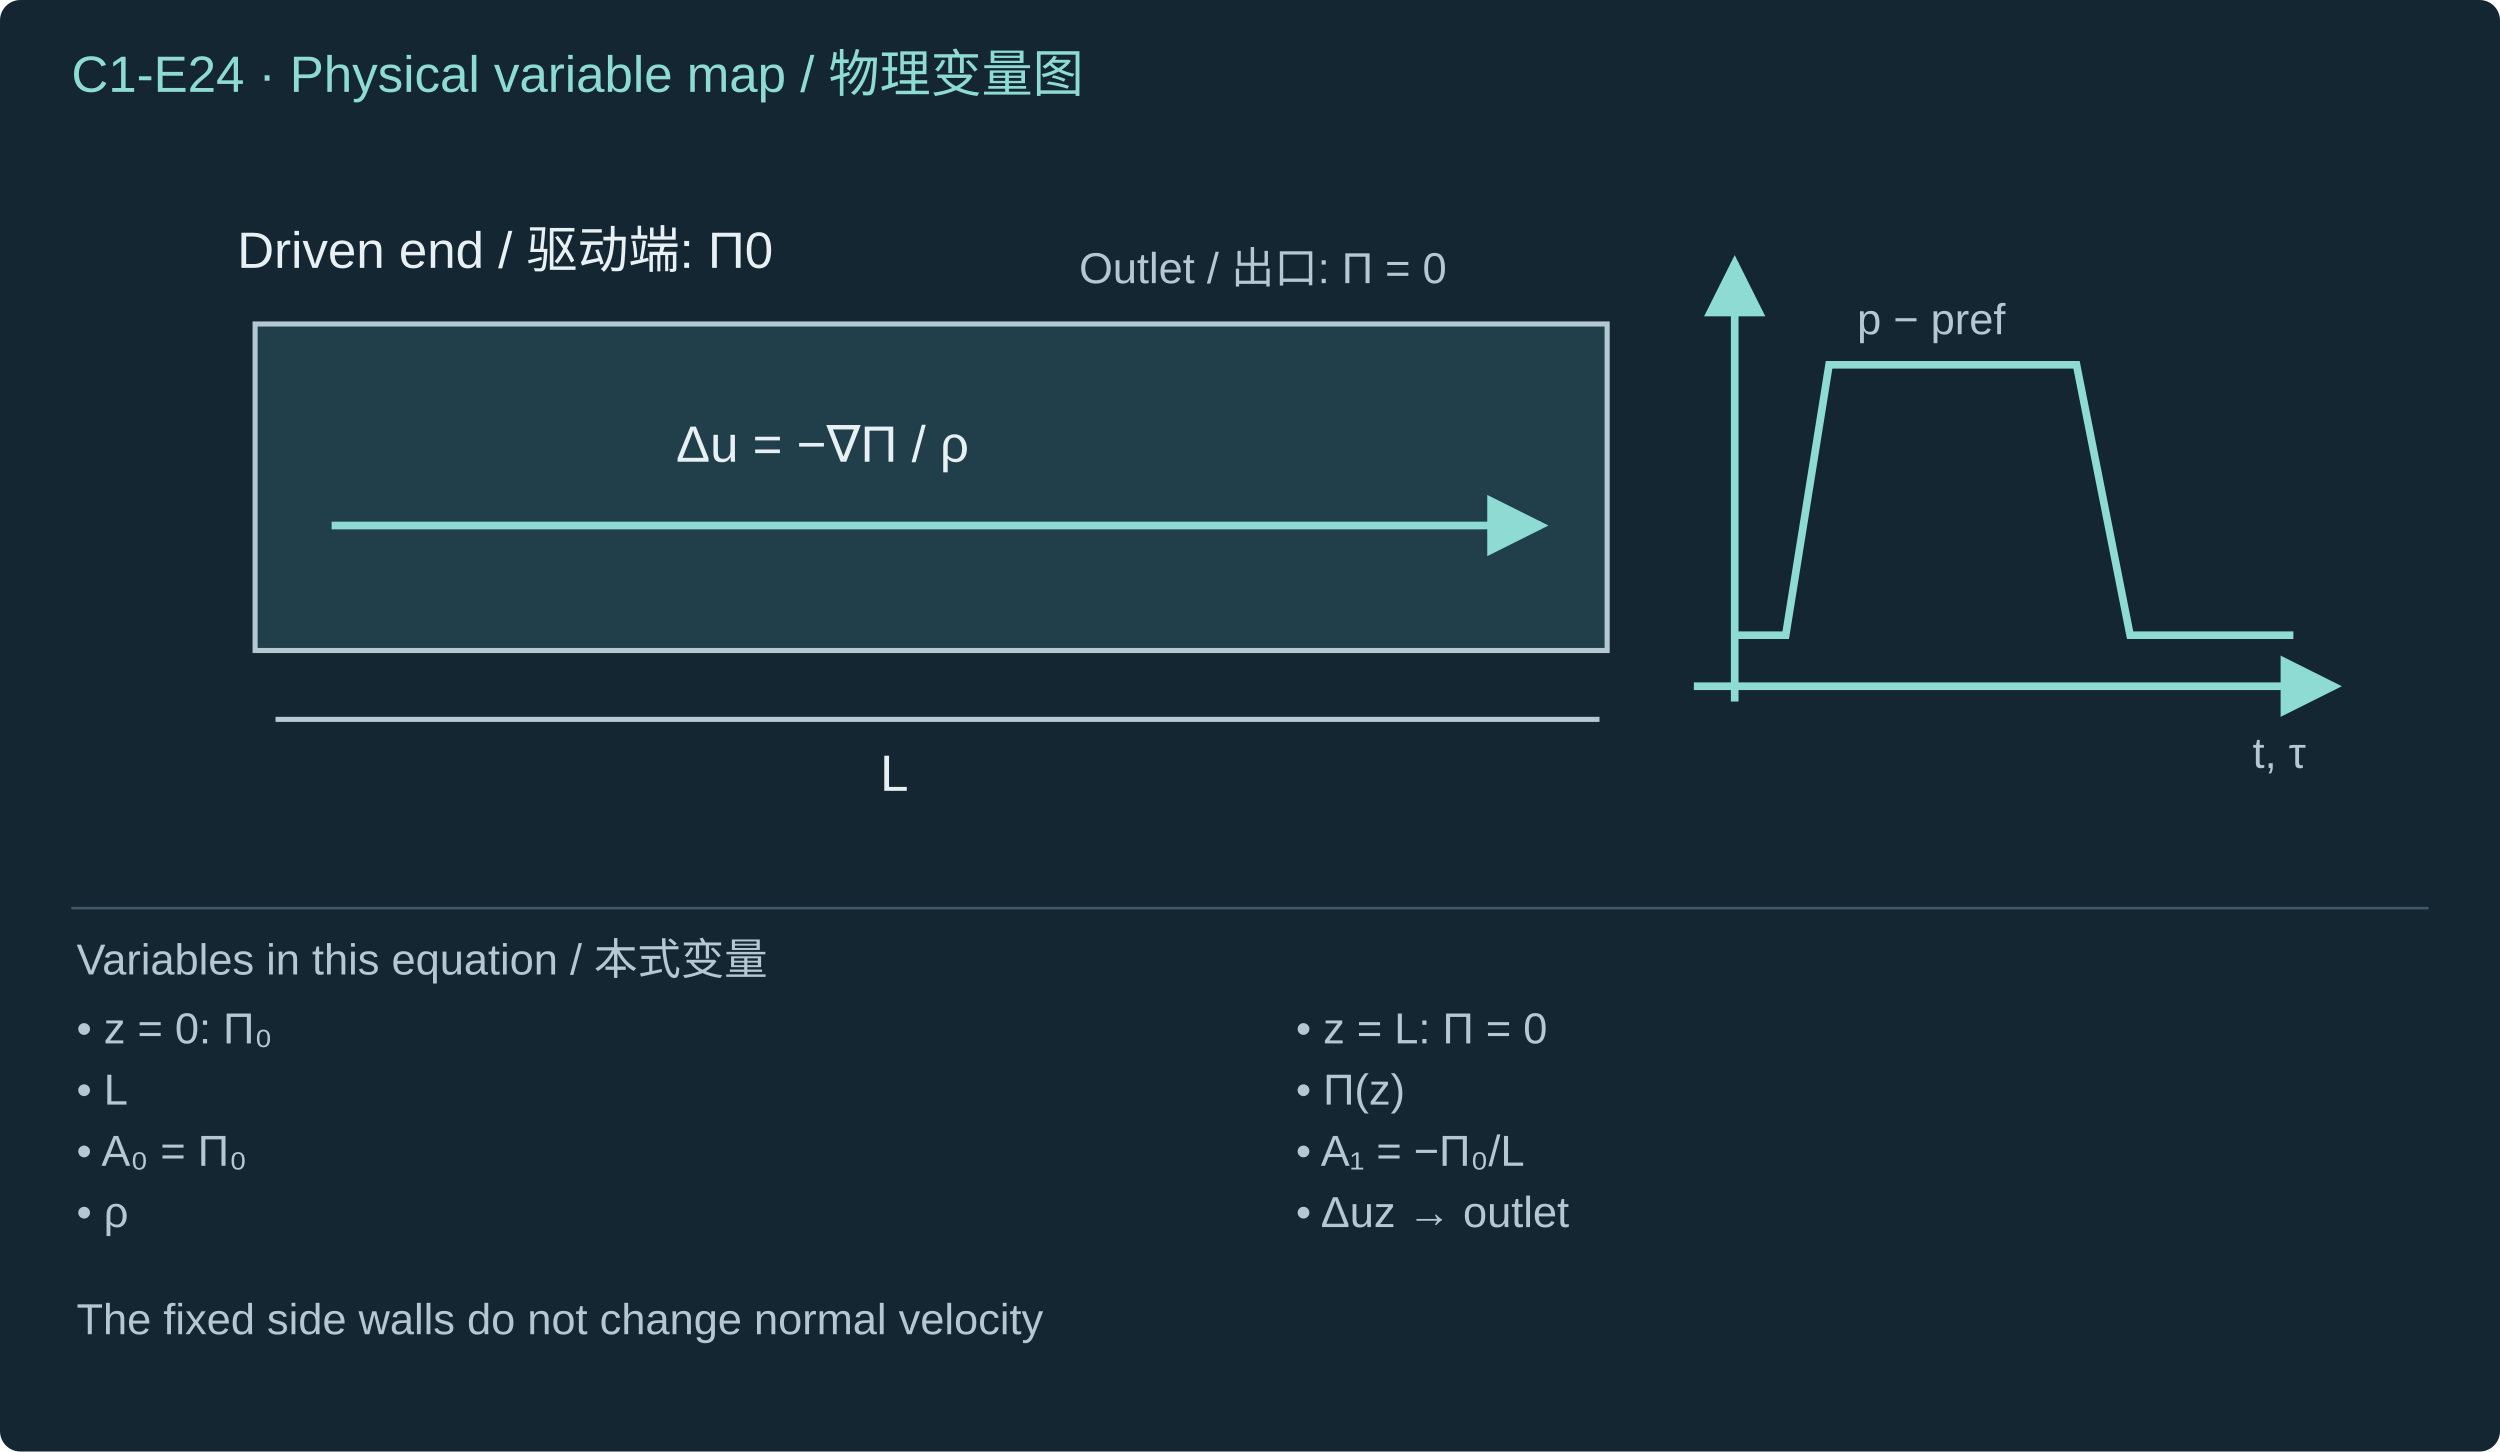
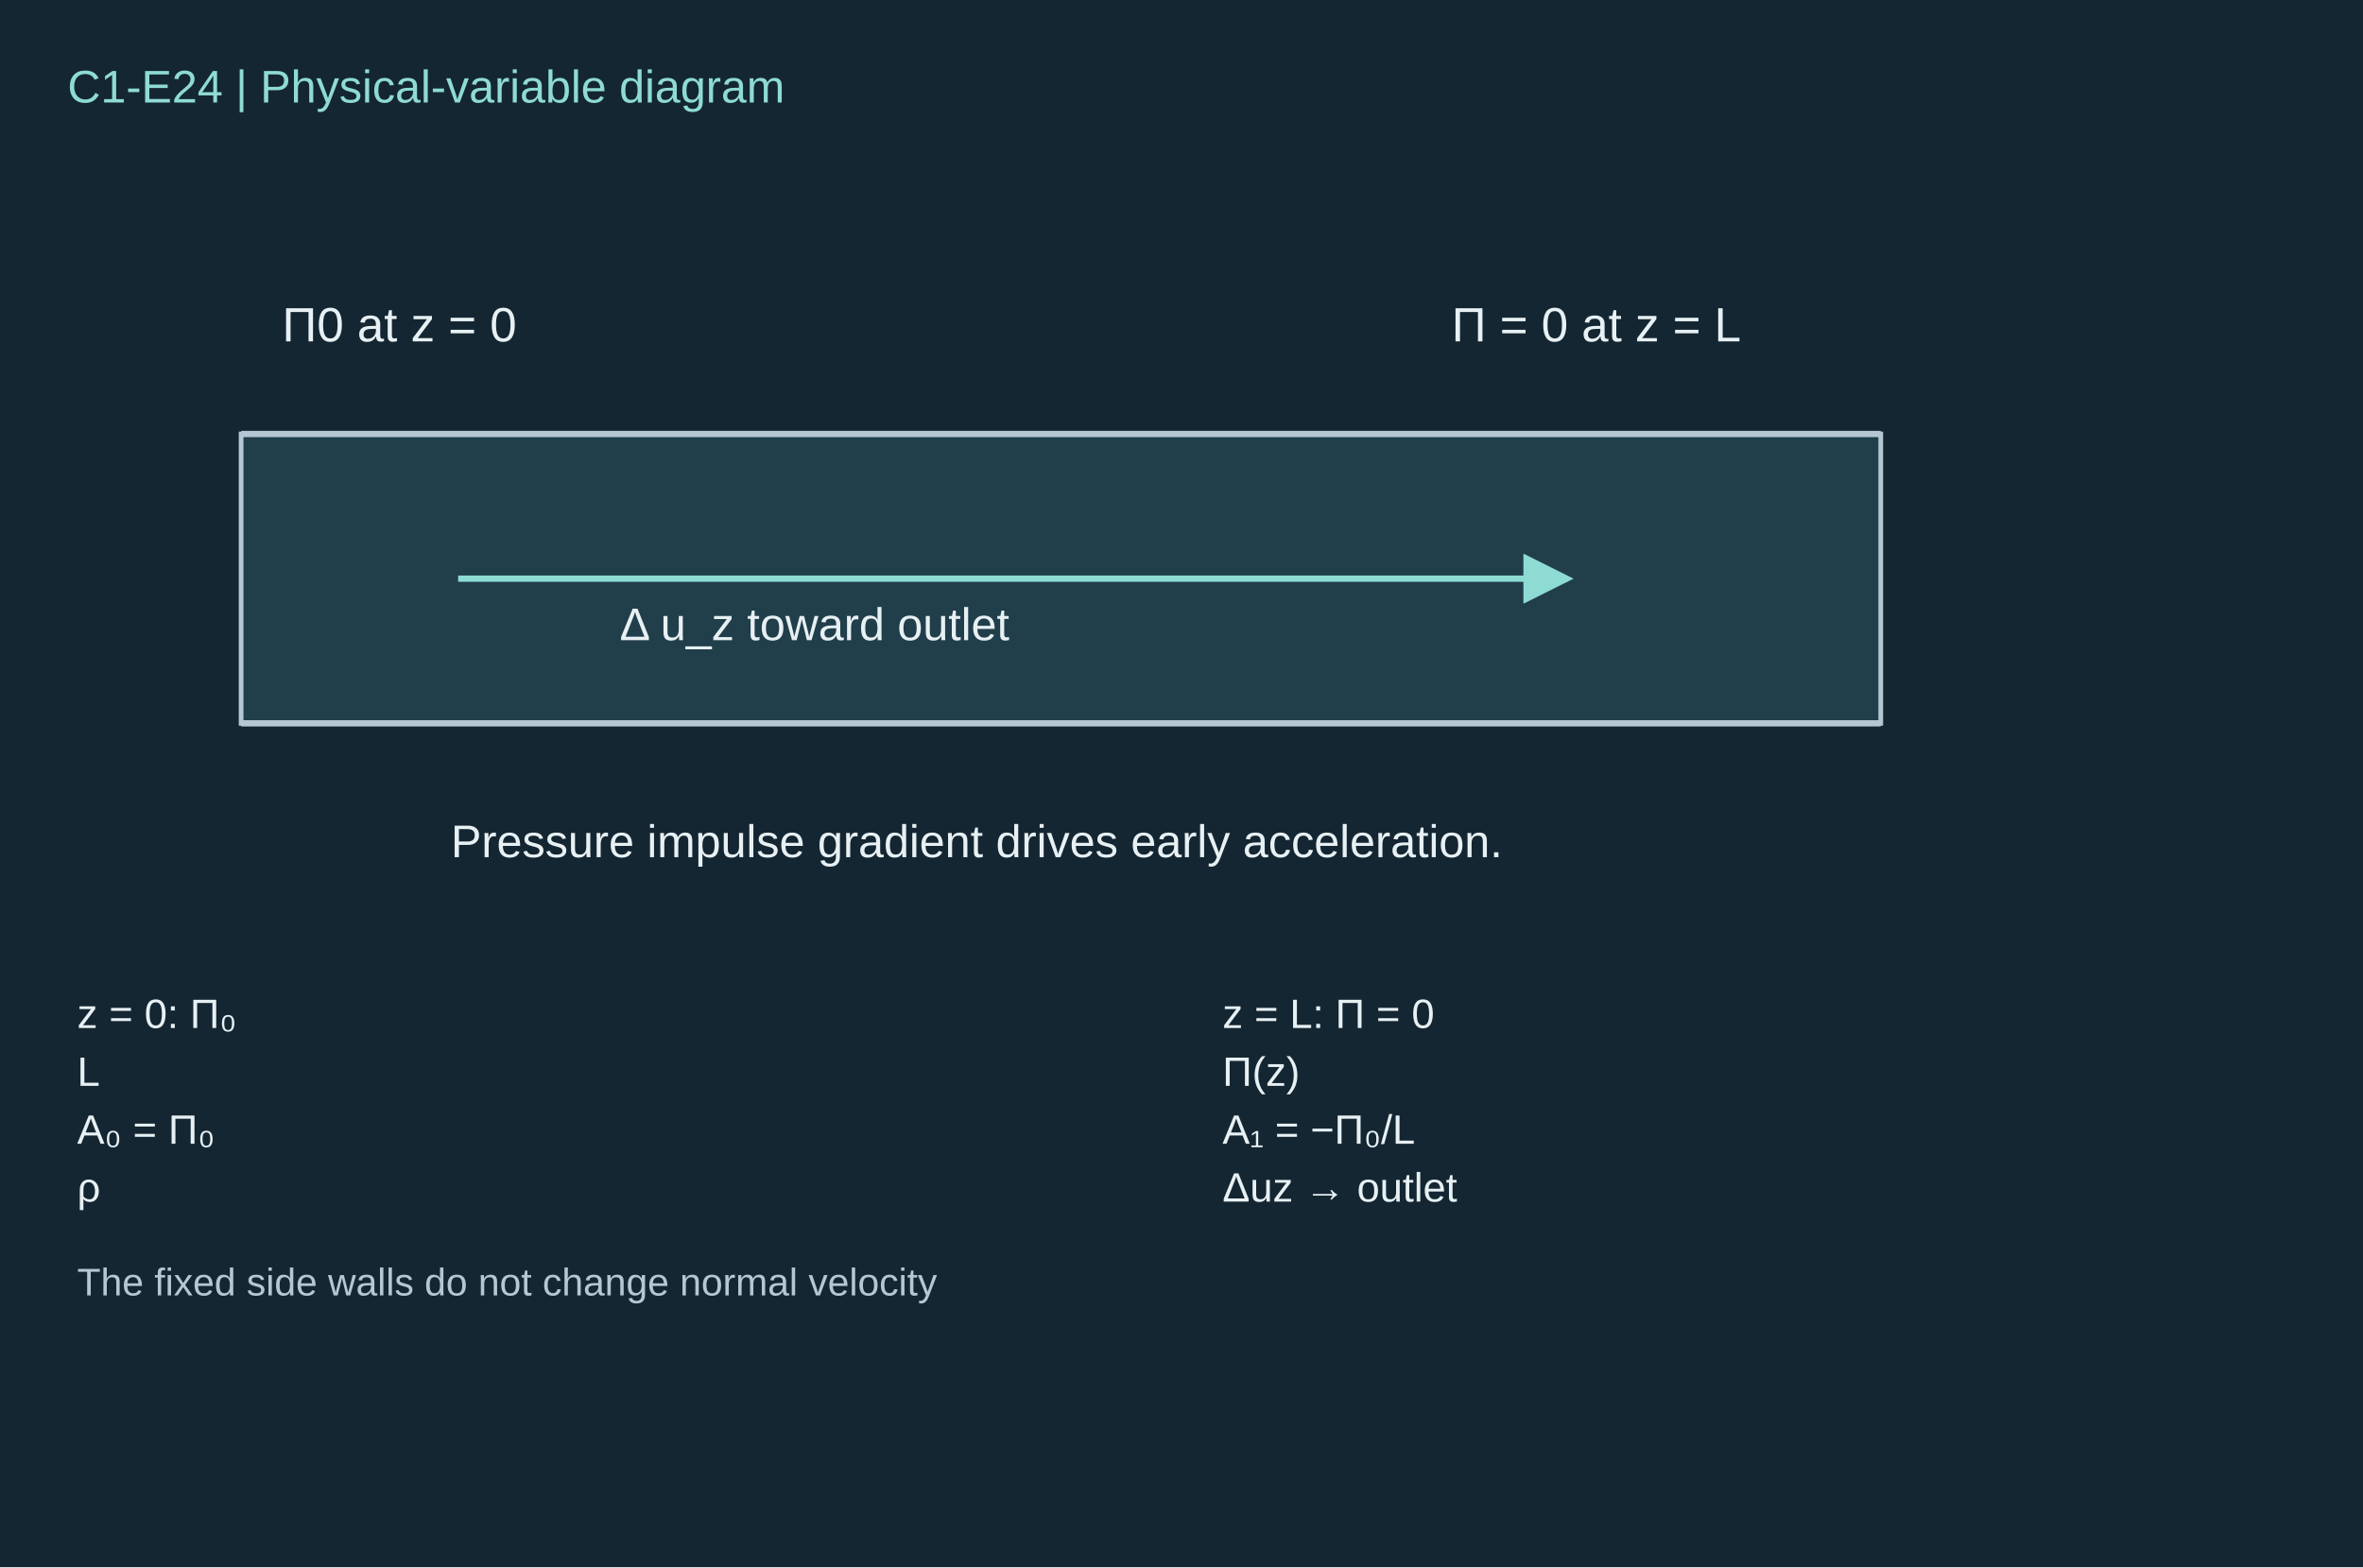
- <svg xmlns="http://www.w3.org/2000/svg" viewBox="0 0 980 569" role="img" aria-labelledby="title desc">
+ <svg xmlns="http://www.w3.org/2000/svg" viewBox="0 0 980 650" role="img">
  <defs>
-     <marker id="arrow" markerWidth="8" markerHeight="8" refX="7" refY="4" orient="auto-start-reverse">
-       <path d="M0 0 L8 4 L0 8Z" fill="#8edbd4" />
+     <marker id="arrow" markerWidth="8" markerHeight="8" refX="7" refY="4" orient="auto">
+       <path d="M0 0L8 4L0 8Z" fill="#8EDBD4" />
    </marker>
  </defs>
-   <rect width="980" height="569" rx="8" fill="#142632" />
-   <style>text{font-family:Arial,"Microsoft YaHei",sans-serif;fill:#e7f0f3;font-size:20px}.muted{fill:#b4c7d2;font-size:17px}.accent{fill:#8edbd4}.line{fill:none;stroke:#8edbd4;stroke-width:3}.thin{fill:none;stroke:#b4c7d2;stroke-width:2}.arrow{fill:none;stroke:#8edbd4;stroke-width:3;marker-end:url(#arrow)}.area{fill:#213e4b;stroke:#b4c7d2;stroke-width:2}</style>
-   <text x="28" y="36" class="accent">C1-E24 · Physical variable map / 物理变量图</text>
-   <rect x="100" y="127" width="530" height="128" class="area" />
-   <path d="M130 206 H604" class="arrow" />
-   <path d="M664 269 H915" class="arrow" />
-   <path d="M680 275 V103" class="arrow" />
-   <path d="M681 249 L700 249 L717 143 L814 143 L835 249 L899 249" class="line" />
-   <text x="93" y="105" class="">Driven end / 驱动端: Π0</text>
-   <text x="423" y="111" class="muted">Outlet / 出口: Π = 0</text>
-   <path d="M108 282 H627" class="thin" />
-   <text x="345" y="310" class="">L</text>
-   <text x="265" y="181" class="">Δu = −∇Π / ρ</text>
-   <text x="728" y="131" class="muted">p − pref</text>
-   <text x="883" y="301" class="muted">t, τ</text>
-   <path d="M28 356 H952" stroke="#405967" />
-   <text x="30" y="382" class="muted">Variables in this equation / 本式变量</text>
-   <text x="30" y="409" class="muted">• z = 0: Π₀</text>
-   <text x="30" y="433" class="muted">• L</text>
-   <text x="30" y="457" class="muted">• A₀ = Π₀</text>
-   <text x="30" y="481" class="muted">• ρ</text>
-   <text x="508" y="409" class="muted">• z = L: Π = 0</text>
-   <text x="508" y="433" class="muted">• Π(z)</text>
-   <text x="508" y="457" class="muted">• A₁ = −Π₀/L</text>
-   <text x="508" y="481" class="muted">• Δuz → outlet</text>
-   <text x="30" y="523" class="muted">The fixed side walls do not change normal velocity</text>
+   <rect width="980" height="650" fill="#142632" />
+   <text x="28" y="42.52" font-family="Arial,sans-serif" font-size="19" fill="#8EDBD4">C1-E24 | Physical-variable diagram</text>
+   <rect x="100" y="180" width="680" height="120" fill="#213E4B" stroke="#B4C7D2" stroke-width="1.95" />
+   <line x1="100" y1="180" x2="780" y2="180" fill="none" stroke="#B4C7D2" stroke-width="2.6" />
+   <line x1="100" y1="300" x2="780" y2="300" fill="none" stroke="#B4C7D2" stroke-width="2.6" />
+   <line x1="190" y1="240" x2="650" y2="240" fill="none" stroke="#8EDBD4" stroke-width="2.6" marker-end="url(#arrow)" />
+   <text x="117" y="141.6" font-family="Arial,sans-serif" font-size="20" fill="#E7F0F3">Π0 at z = 0</text>
+   <text x="602" y="141.6" font-family="Arial,sans-serif" font-size="20" fill="#E7F0F3">Π = 0 at z = L</text>
+   <text x="257" y="265.52" font-family="Arial,sans-serif" font-size="19" fill="#E7F0F3">Δ u_z toward outlet</text>
+   <text x="187" y="355.52" font-family="Arial,sans-serif" font-size="19" fill="#E7F0F3">Pressure impulse gradient drives early acceleration.</text>
+   <text x="32" y="426.36" font-family="Arial,sans-serif" font-size="17" fill="#E7F0F3">z = 0: Π₀</text>
+   <text x="32" y="450.36" font-family="Arial,sans-serif" font-size="17" fill="#E7F0F3">L</text>
+   <text x="32" y="474.36" font-family="Arial,sans-serif" font-size="17" fill="#E7F0F3">A₀ = Π₀</text>
+   <text x="32" y="498.36" font-family="Arial,sans-serif" font-size="17" fill="#E7F0F3">ρ</text>
+   <text x="507" y="426.36" font-family="Arial,sans-serif" font-size="17" fill="#E7F0F3">z = L: Π = 0</text>
+   <text x="507" y="450.36" font-family="Arial,sans-serif" font-size="17" fill="#E7F0F3">Π(z)</text>
+   <text x="507" y="474.36" font-family="Arial,sans-serif" font-size="17" fill="#E7F0F3">A₁ = −Π₀/L</text>
+   <text x="507" y="498.36" font-family="Arial,sans-serif" font-size="17" fill="#E7F0F3">Δuz → outlet</text>
+   <text x="32" y="537.28" font-family="Arial,sans-serif" font-size="16" fill="#B4C7D2">The fixed side walls do not change normal velocity</text>
</svg>
